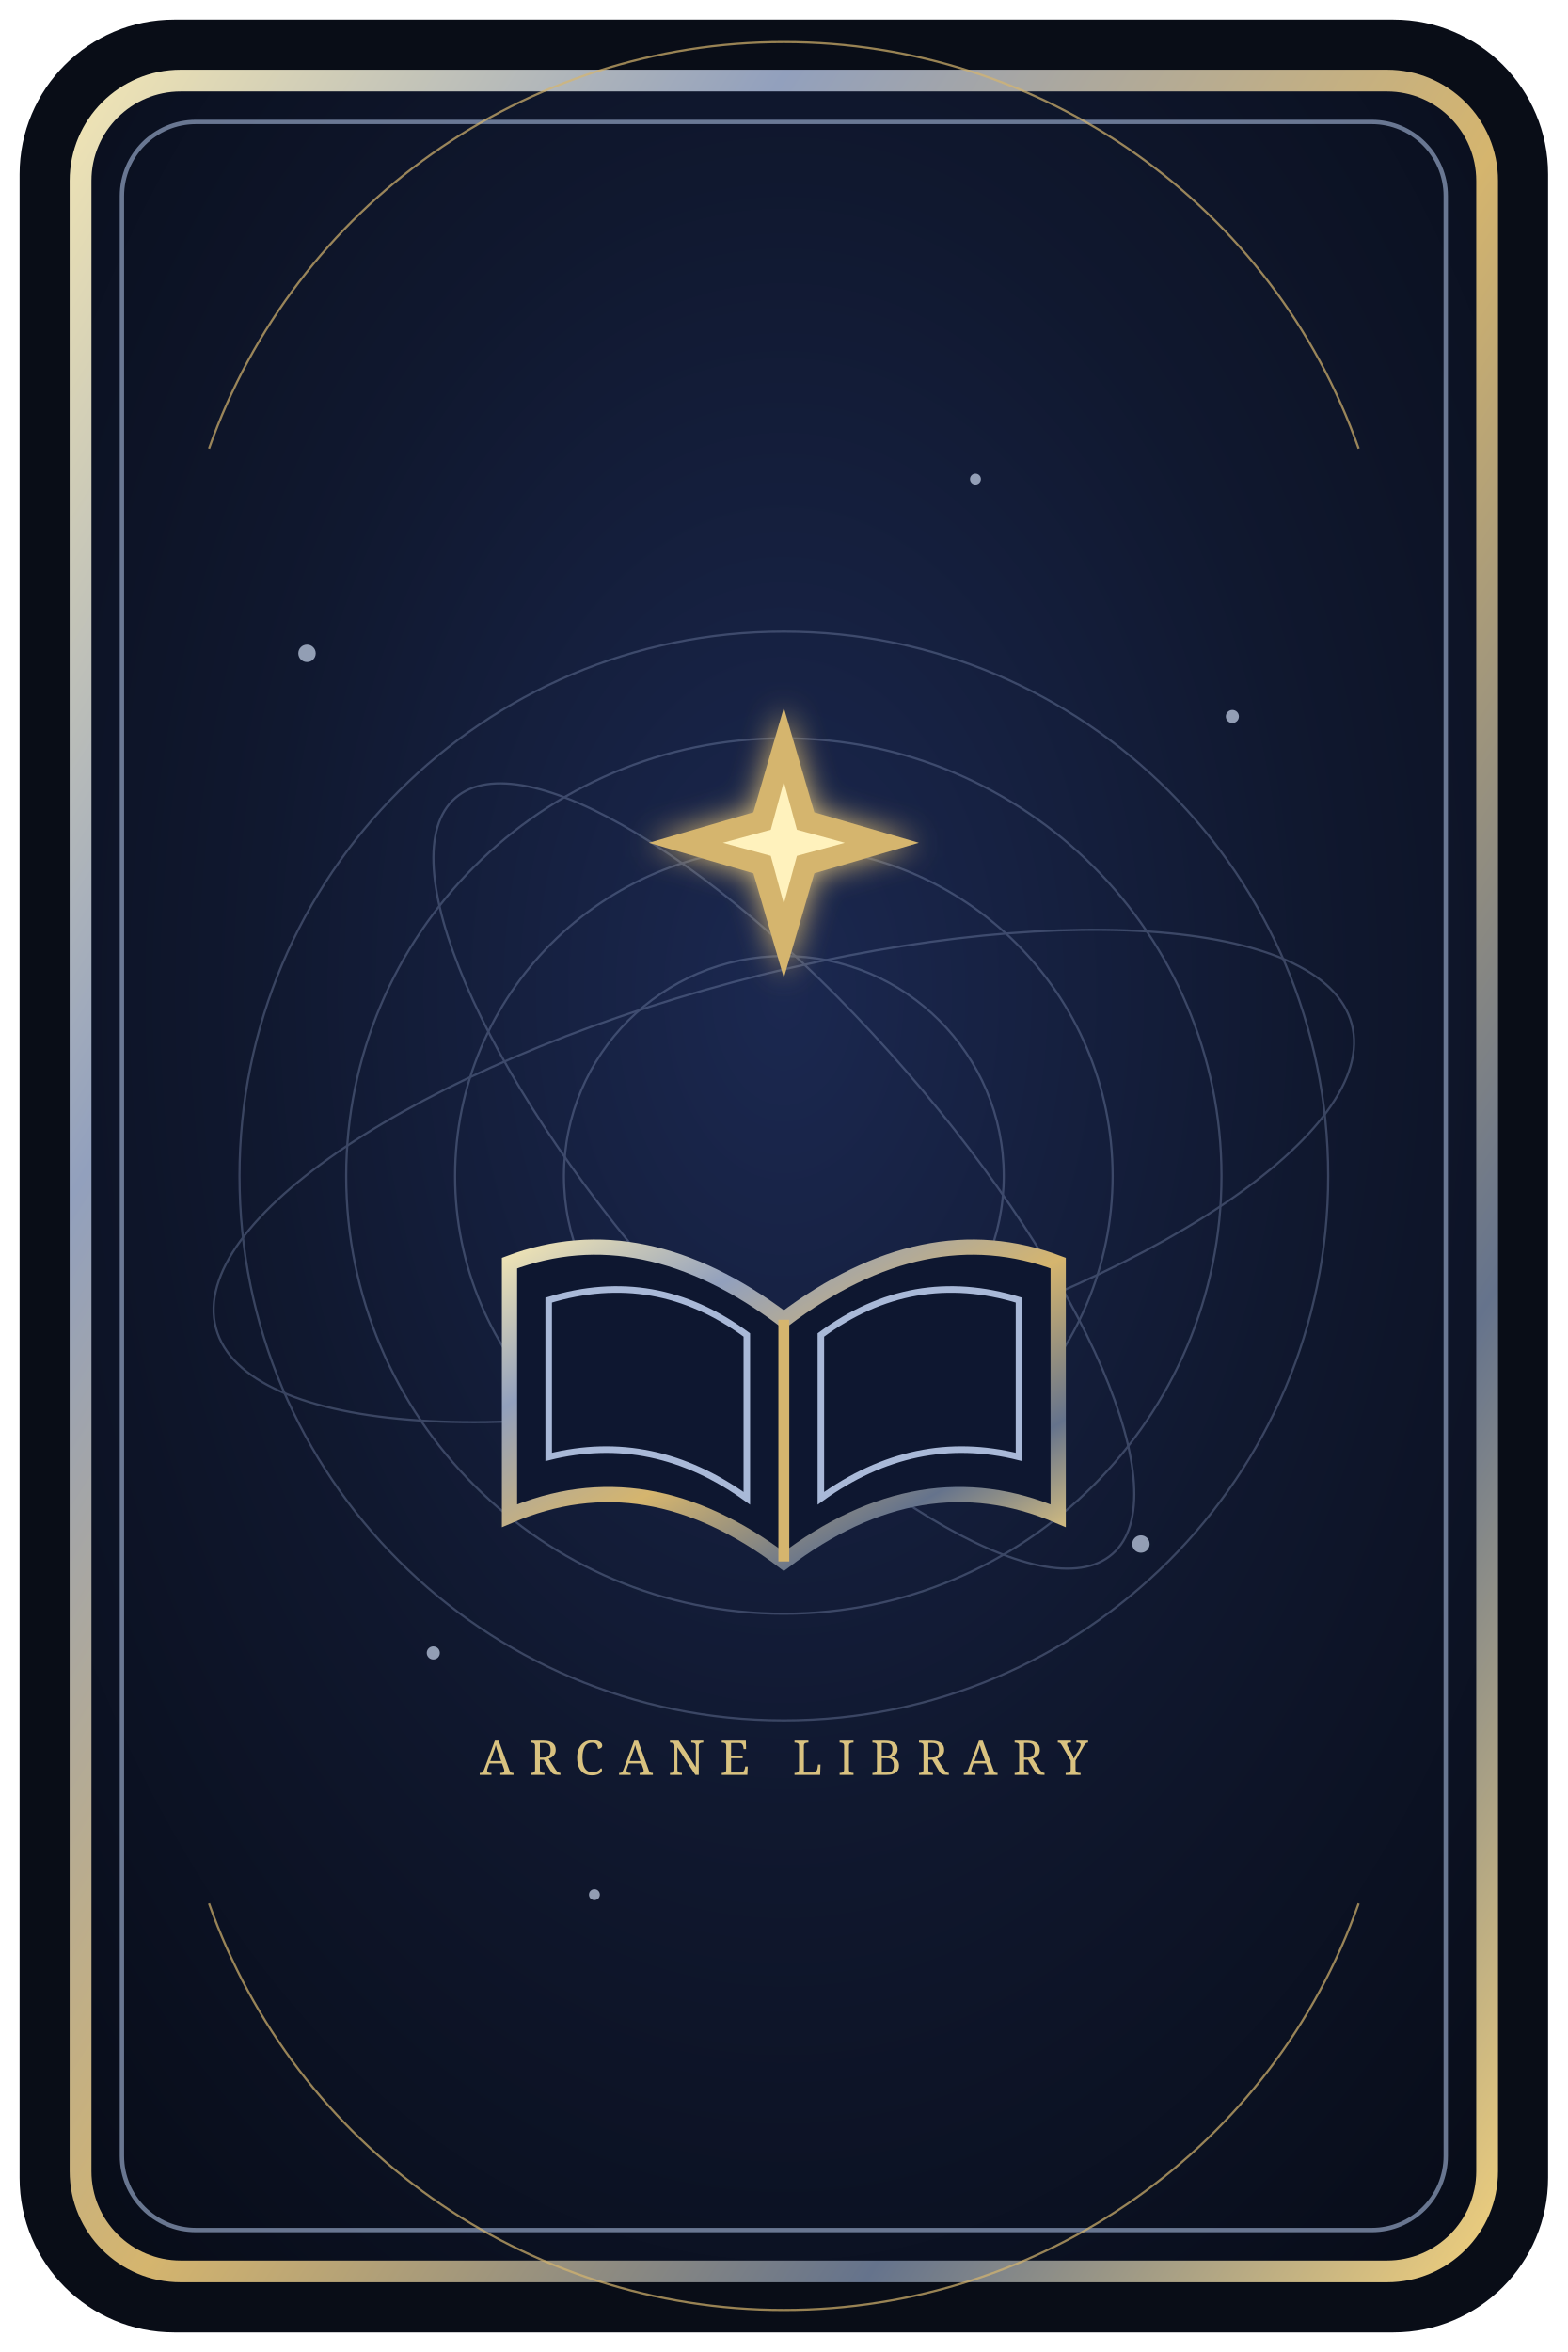
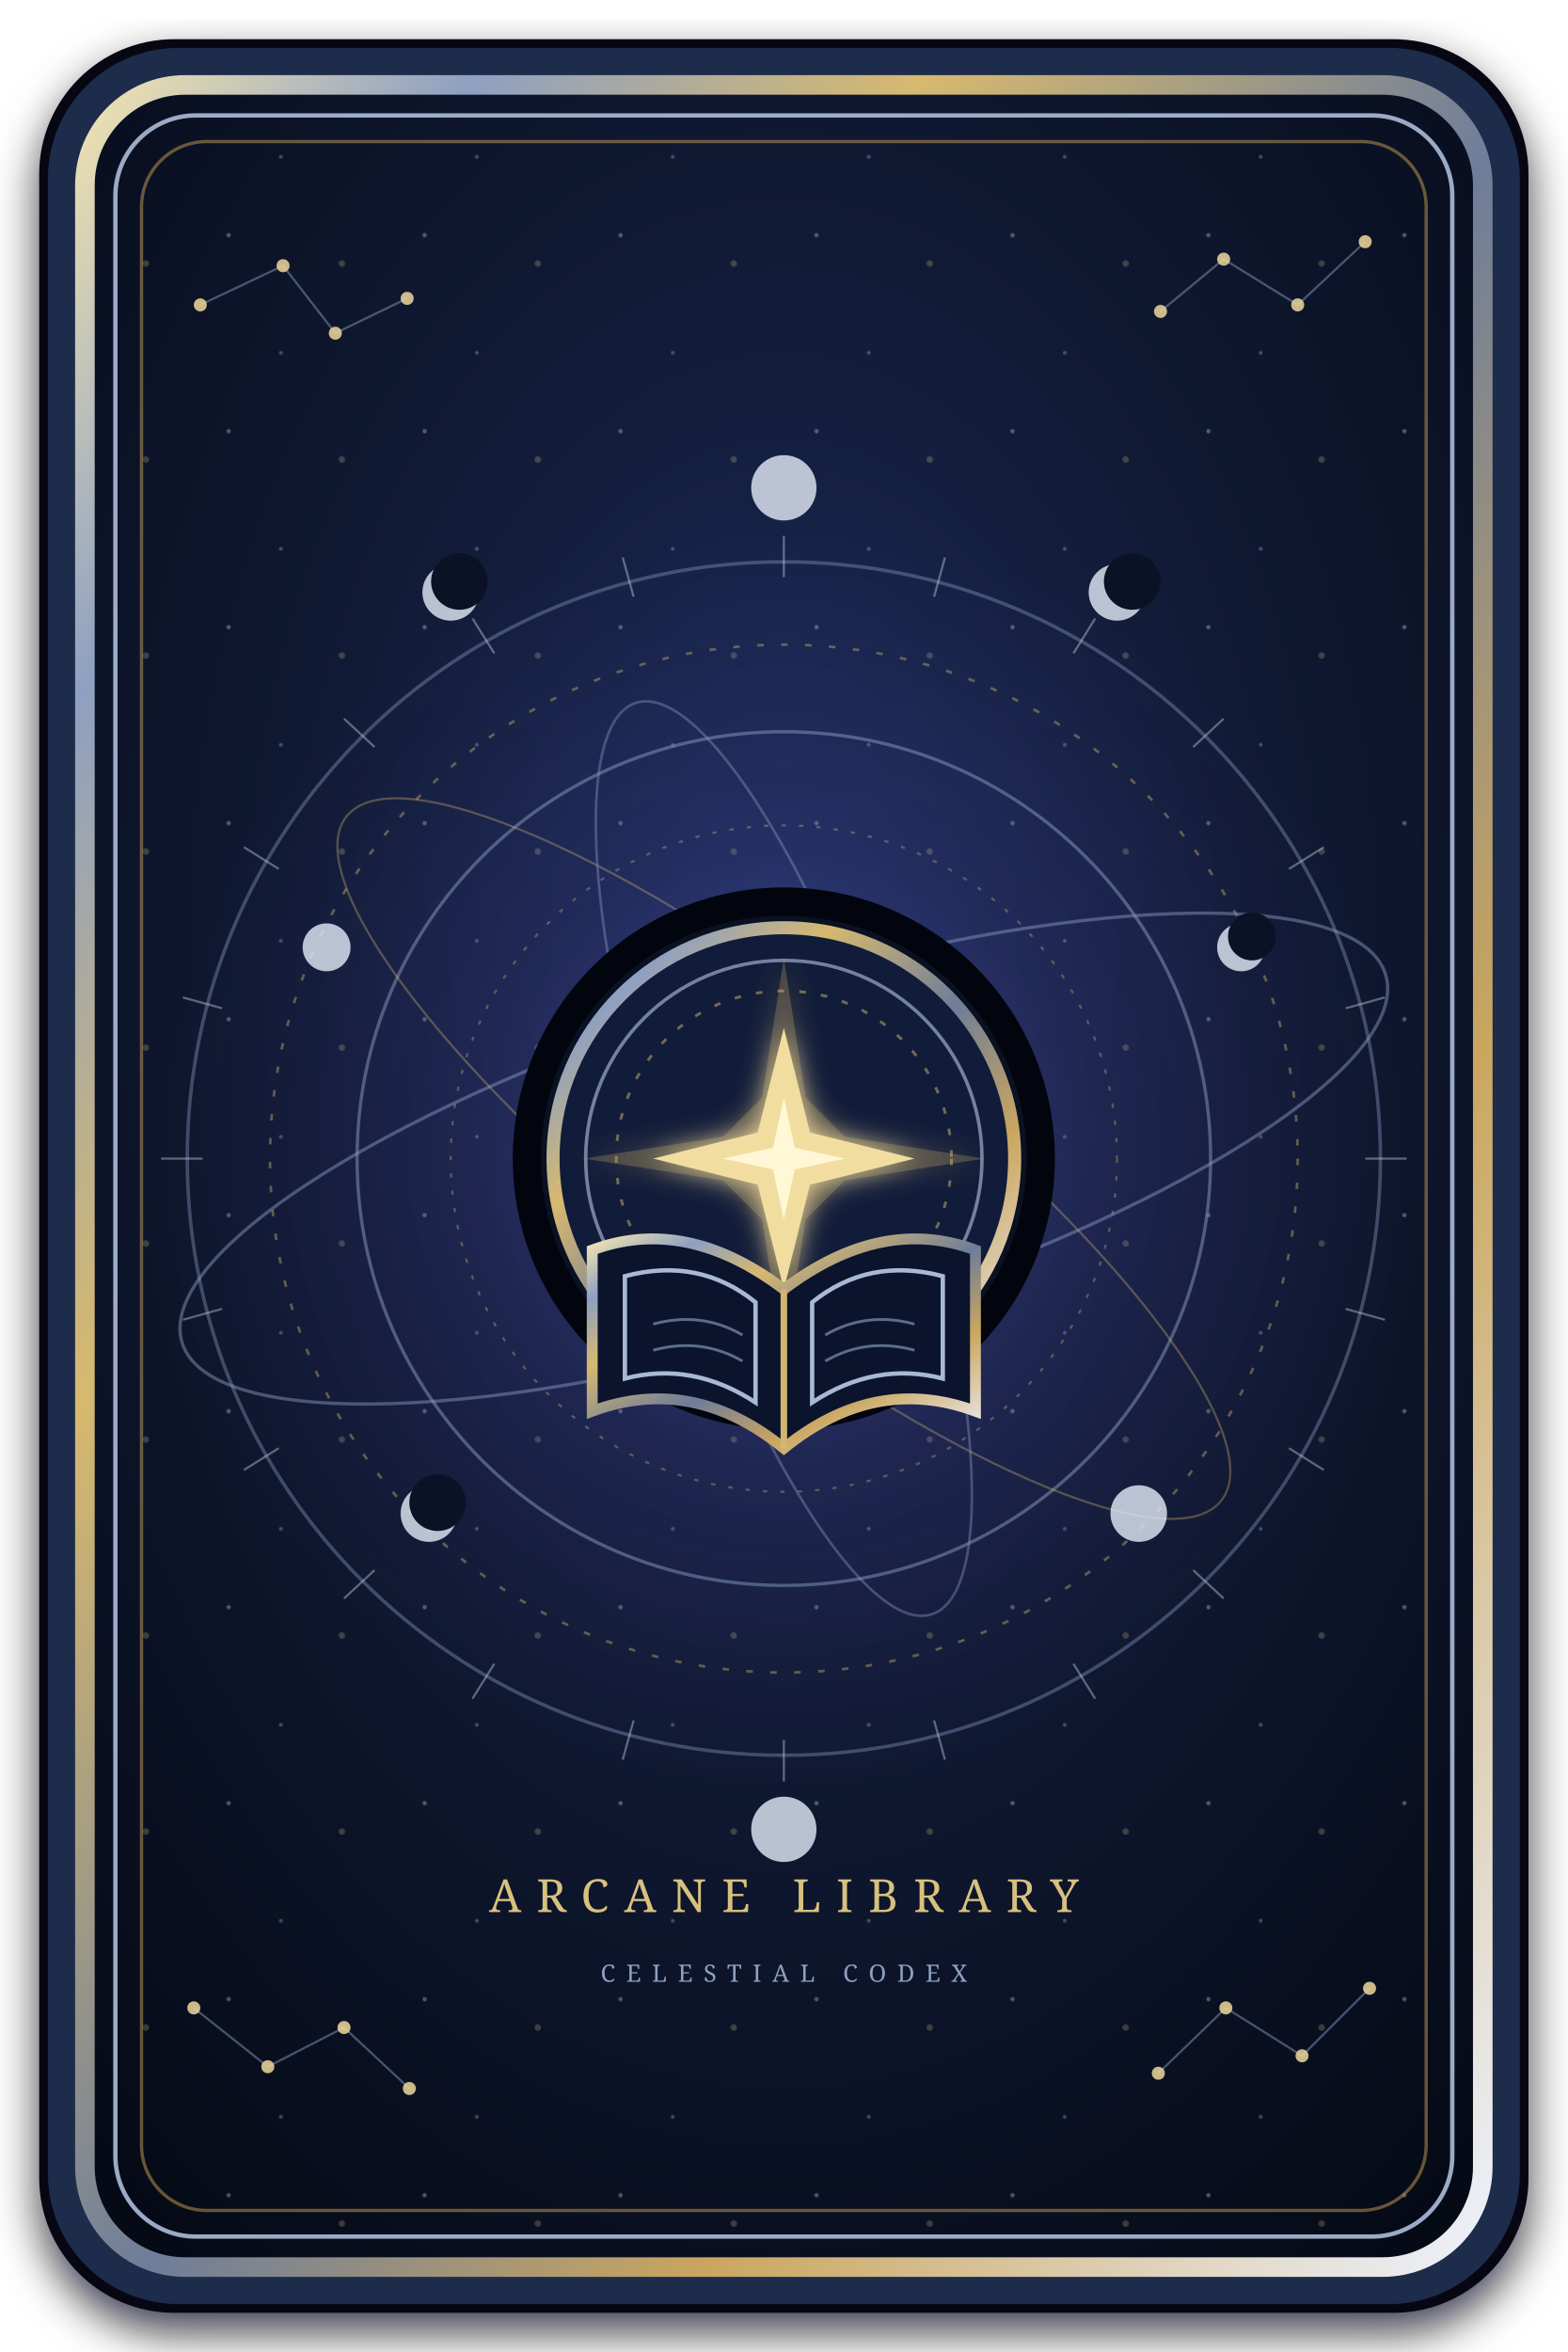
<svg xmlns="http://www.w3.org/2000/svg" viewBox="0 0 720 1080" preserveAspectRatio="none">
  <defs>
    <linearGradient id="metal" x1="0" y1="0" x2="1" y2="1">
-       <stop offset="0" stop-color="#f1e5b4" />
-       <stop offset=".25" stop-color="#92a0bd" />
-       <stop offset=".52" stop-color="#d5b56e" />
-       <stop offset=".78" stop-color="#65738c" />
-       <stop offset="1" stop-color="#efcf7d" />
+       <stop offset="0" stop-color="#f3e5b1" />
+       <stop offset=".14" stop-color="#8ea0c1" />
+       <stop offset=".3" stop-color="#d7b96f" />
+       <stop offset=".52" stop-color="#6e7d9a" />
+       <stop offset=".72" stop-color="#caa65e" />
+       <stop offset="1" stop-color="#eef3ff" />
    </linearGradient>
-     <radialGradient id="night" cx="50%" cy="42%" r="75%">
-       <stop offset="0" stop-color="#1b2850" />
-       <stop offset=".48" stop-color="#10182f" />
-       <stop offset="1" stop-color="#070b16" />
+     <radialGradient id="night" cx="50%" cy="40%" r="78%">
+       <stop offset="0" stop-color="#1c2d5c" />
+       <stop offset=".42" stop-color="#111a35" />
+       <stop offset=".77" stop-color="#090f20" />
+       <stop offset="1" stop-color="#040812" />
    </radialGradient>
-     <filter id="glow" x="-50%" y="-50%" width="200%" height="200%">
-       <feGaussianBlur stdDeviation="7" result="b" />
+     <radialGradient id="aura" cx="50%" cy="50%" r="50%">
+       <stop offset="0" stop-color="#9f91ff" stop-opacity=".42" />
+       <stop offset=".48" stop-color="#6f5bd2" stop-opacity=".12" />
+       <stop offset="1" stop-color="#6f5bd2" stop-opacity="0" />
+     </radialGradient>
+     <filter id="glow" x="-60%" y="-60%" width="220%" height="220%">
+       <feGaussianBlur stdDeviation="6" result="b" />
      <feMerge>
        <feMergeNode in="b" />
        <feMergeNode in="SourceGraphic" />
      </feMerge>
    </filter>
+     <filter id="shadow" x="-30%" y="-30%" width="160%" height="160%">
+       <feDropShadow dx="0" dy="9" stdDeviation="10" flood-color="#00030a" flood-opacity=".78" />
+     </filter>
+     <pattern id="stars" width="90" height="90" patternUnits="userSpaceOnUse">
+       <circle cx="15" cy="18" r="1" fill="#d9e3f6" opacity=".35" />
+       <circle cx="67" cy="31" r="1.5" fill="#f0d995" opacity=".24" />
+       <circle cx="39" cy="72" r=".9" fill="#b6c8e8" opacity=".32" />
+     </pattern>
  </defs>
-   <rect x="24" y="24" width="672" height="1032" rx="56" fill="url(#night)" stroke="#090d17" stroke-width="30" />
-   <rect x="37" y="37" width="646" height="1006" rx="46" fill="none" stroke="url(#metal)" stroke-width="10" />
-   <rect x="56" y="56" width="608" height="968" rx="34" fill="none" stroke="#91a2c2" stroke-width="2" opacity=".7" />
-   <g opacity=".38" stroke="#7e8eb3" fill="none">
-     <circle cx="360" cy="540" r="250" />
-     <circle cx="360" cy="540" r="201" />
-     <circle cx="360" cy="540" r="151" />
-     <circle cx="360" cy="540" r="101" />
-     <ellipse cx="360" cy="540" rx="270" ry="92" transform="rotate(-15 360 540)" />
-     <ellipse cx="360" cy="540" rx="230" ry="74" transform="rotate(49 360 540)" />
+   <rect x="18" y="18" width="684" height="1044" rx="62" fill="#02050d" opacity=".97" filter="url(#shadow)" />
+   <rect x="31" y="31" width="658" height="1018" rx="51" fill="url(#night)" stroke="#1e2c4b" stroke-width="18" />
+   <rect x="39" y="39" width="642" height="1002" rx="46" fill="none" stroke="url(#metal)" stroke-width="9" />
+   <rect x="53" y="53" width="614" height="974" rx="37" fill="url(#stars)" stroke="#a8b7d4" stroke-width="2" opacity=".92" />
+   <rect x="65" y="65" width="590" height="950" rx="30" fill="none" stroke="#b9914e" stroke-width="1.5" opacity=".55" />
+   <circle cx="360" cy="532" r="290" fill="url(#aura)" />
+   <g fill="none" transform="translate(360 532)">
+     <circle r="274" stroke="#8294bb" stroke-width="1.6" opacity=".42" />
+     <circle r="236" stroke="#d5b56e" stroke-width="1.2" opacity=".42" stroke-dasharray="3 8" />
+     <circle r="196" stroke="#899bc0" stroke-width="1.5" opacity=".5" />
+     <circle r="153" stroke="#d5b56e" stroke-width="1" opacity=".36" stroke-dasharray="2 6" />
+     <circle r="112" stroke="#98a9c9" stroke-width="1.4" opacity=".55" />
+     <ellipse rx="289" ry="78" transform="rotate(-17)" stroke="#8799bd" stroke-width="1.5" opacity=".48" />
+     <ellipse rx="255" ry="66" transform="rotate(38)" stroke="#d5b56e" stroke-width="1" opacity=".35" />
+     <ellipse rx="220" ry="56" transform="rotate(72)" stroke="#899bc0" stroke-width="1.2" opacity=".4" />
  </g>
-   <g fill="#c5d1e8" opacity=".72">
-     <circle cx="141" cy="300" r="4" />
-     <circle cx="566" cy="329" r="3" />
-     <circle cx="524" cy="709" r="4" />
-     <circle cx="199" cy="759" r="3" />
-     <circle cx="448" cy="220" r="2.5" />
-     <circle cx="273" cy="870" r="2.5" />
+   <g transform="translate(360 532)" stroke="#c7d3e7" opacity=".42">
+     <path d="M0-286v19 M74-276l-5 18 M143-248l-10 16 M202-202l-14 13 M248-143l-16 10 M276-74l-18 5 M286 0h-19 M276 74l-18-5 M248 143l-16-10 M202 202l-14-13 M143 248l-10-16 M74 276l-5-18 M0 286v-19 M-74 276l5-18 M-143 248l10-16 M-202 202l14-13 M-248 143l16-10 M-276 74l18-5 M-286 0h19 M-276-74l18 5 M-248-143l16 10 M-202-202l14 13 M-143-248l10 16 M-74-276l5 18" />
  </g>
-   <g transform="translate(360 387)" filter="url(#glow)">
-     <path d="M0-62 L14-14 L62 0 L14 14 L0 62 L-14 14 L-62 0 L-14-14 Z" fill="#d5b56e" />
-     <path d="M0-28 L6-6 L28 0 L6 6 L0 28 L-6 6 L-28 0 L-6-6 Z" fill="#fff2bd" />
+   <g fill="#dfe7f4" opacity=".82">
+     <circle cx="360" cy="224" r="15" />
+     <circle cx="513" cy="272" r="13" />
+     <circle cx="570" cy="435" r="11" />
+     <circle cx="523" cy="695" r="13" />
+     <circle cx="360" cy="840" r="15" />
+     <circle cx="197" cy="695" r="13" />
+     <circle cx="150" cy="435" r="11" />
+     <circle cx="207" cy="272" r="13" />
  </g>
-   <g transform="translate(360 615)">
-     <path d="M-126-35 Q-65-58 0-9 Q65-58 126-35 L126 81 Q63 54 0 102 Q-63 54-126 81 Z" fill="#0e1730" stroke="url(#metal)" stroke-width="7" />
-     <path d="M0-9 V102" stroke="#d5b56e" stroke-width="5" />
-     <path d="M-108-18 Q-59-33-17-2 V73 Q-60 42-108 54 Z M108-18 Q59-33 17-2 V73 Q60 42 108 54 Z" fill="none" stroke="#a9b9d8" stroke-width="3" />
+   <g fill="#0b1226">
+     <circle cx="520" cy="267" r="13" />
+     <circle cx="575" cy="430" r="11" />
+     <circle cx="201" cy="690" r="13" />
+     <circle cx="211" cy="267" r="13" />
  </g>
-   <g stroke="#d5b56e" fill="none" opacity=".7">
-     <path d="M96 206 A280 280 0 0 1 624 206" />
-     <path d="M96 874 A280 280 0 0 0 624 874" />
+   <g stroke="#7f91b8" fill="none" opacity=".52">
+     <path d="M92 140l38-18 24 31 33-16" />
+     <path d="M533 143l29-24 34 21 31-29" />
+     <path d="M89 922l34 27 35-18 30 28" />
+     <path d="M532 952l31-30 35 22 31-31" />
  </g>
-   <text x="360" y="815" text-anchor="middle" fill="#d9c280" font-family="Georgia, serif" font-size="22" letter-spacing="7">ARCANE LIBRARY</text>
+   <g fill="#f0d99a" opacity=".84">
+     <circle cx="92" cy="140" r="3" />
+     <circle cx="130" cy="122" r="3" />
+     <circle cx="154" cy="153" r="3" />
+     <circle cx="187" cy="137" r="3" />
+     <circle cx="533" cy="143" r="3" />
+     <circle cx="562" cy="119" r="3" />
+     <circle cx="596" cy="140" r="3" />
+     <circle cx="627" cy="111" r="3" />
+     <circle cx="89" cy="922" r="3" />
+     <circle cx="123" cy="949" r="3" />
+     <circle cx="158" cy="931" r="3" />
+     <circle cx="188" cy="959" r="3" />
+     <circle cx="532" cy="952" r="3" />
+     <circle cx="563" cy="922" r="3" />
+     <circle cx="598" cy="944" r="3" />
+     <circle cx="629" cy="913" r="3" />
+   </g>
+   <g transform="translate(360 532)">
+     <circle r="118" fill="#0a1123" stroke="#02050d" stroke-width="13" />
+     <circle r="106" fill="#111c3a" stroke="url(#metal)" stroke-width="6" />
+     <circle r="91" fill="none" stroke="#99a9c7" stroke-width="1.6" opacity=".72" />
+     <circle r="77" fill="none" stroke="#d5b56e" stroke-width="1.3" opacity=".5" stroke-dasharray="3 7" />
+     <g filter="url(#glow)">
+       <path d="M0-92L10-28L28-10L92 0L28 10L10 28L0 92L-10 28L-28 10L-92 0L-28-10L-10-28Z" fill="#d5b56e" opacity=".26" />
+       <path d="M0-60L12-12L60 0L12 12L0 60L-12 12L-60 0L-12-12Z" fill="#f2dda0" />
+       <path d="M0-28L5-5L28 0L5 5L0 28L-5 5L-28 0L-5-5Z" fill="#fff7d5" />
+     </g>
+   </g>
+   <g transform="translate(360 605)">
+     <path d="M-88-31Q-45-47 0-13Q45-47 88-31V43Q42 26 0 60Q-42 26-88 43Z" fill="#0b142c" stroke="url(#metal)" stroke-width="5" />
+     <path d="M0-13V60" stroke="#d5b56e" stroke-width="3" />
+     <path d="M-73-19Q-39-28-13-7V39Q-42 20-73 28ZM73-19Q39-28 13-7V39Q42 20 73 28Z" fill="none" stroke="#a9b8d4" stroke-width="2" />
+     <path d="M-60 3Q-38-3-19 8M60 3Q38-3 19 8M-60 15Q-38 9-19 20M60 15Q38 9 19 20" fill="none" stroke="#7f91b4" stroke-width="1.3" opacity=".7" />
+   </g>
+   <text x="360" y="878" text-anchor="middle" fill="#d8c17e" font-family="Georgia,serif" font-size="21" letter-spacing="7">ARCANE LIBRARY</text>
+   <text x="360" y="910" text-anchor="middle" fill="#8ea0bf" font-family="Georgia,serif" font-size="11" letter-spacing="5">CELESTIAL CODEX</text>
</svg>
